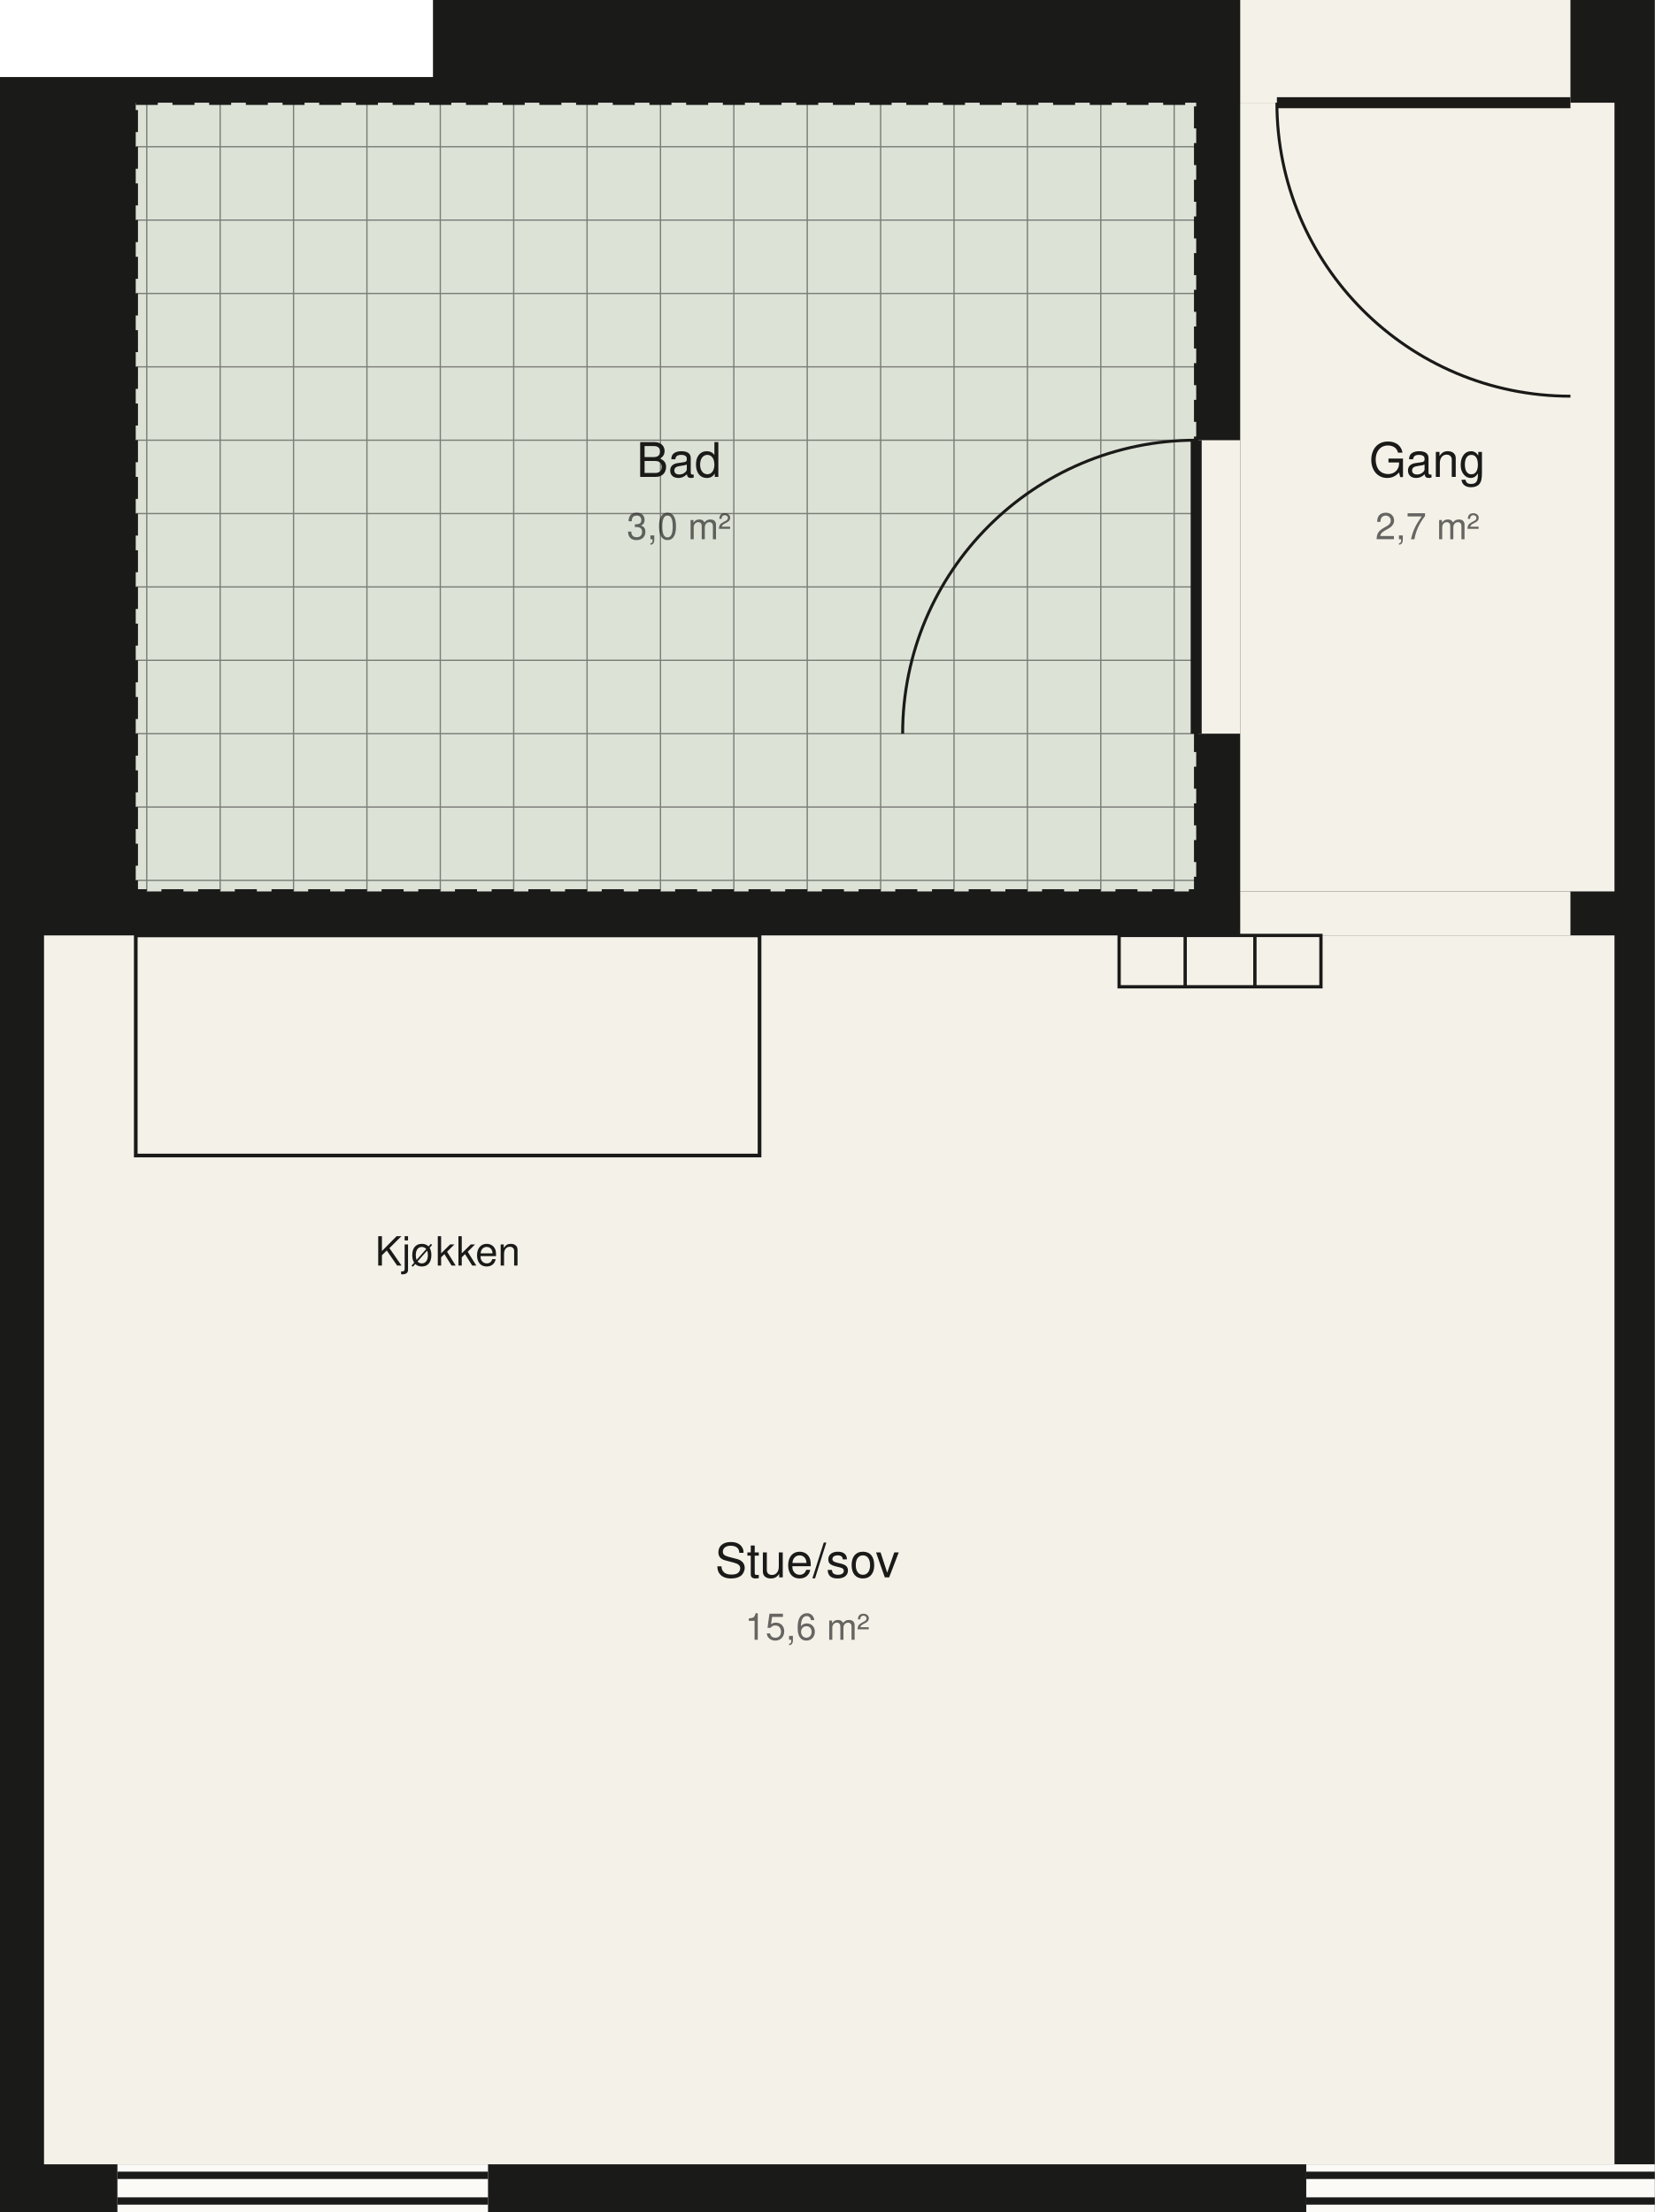
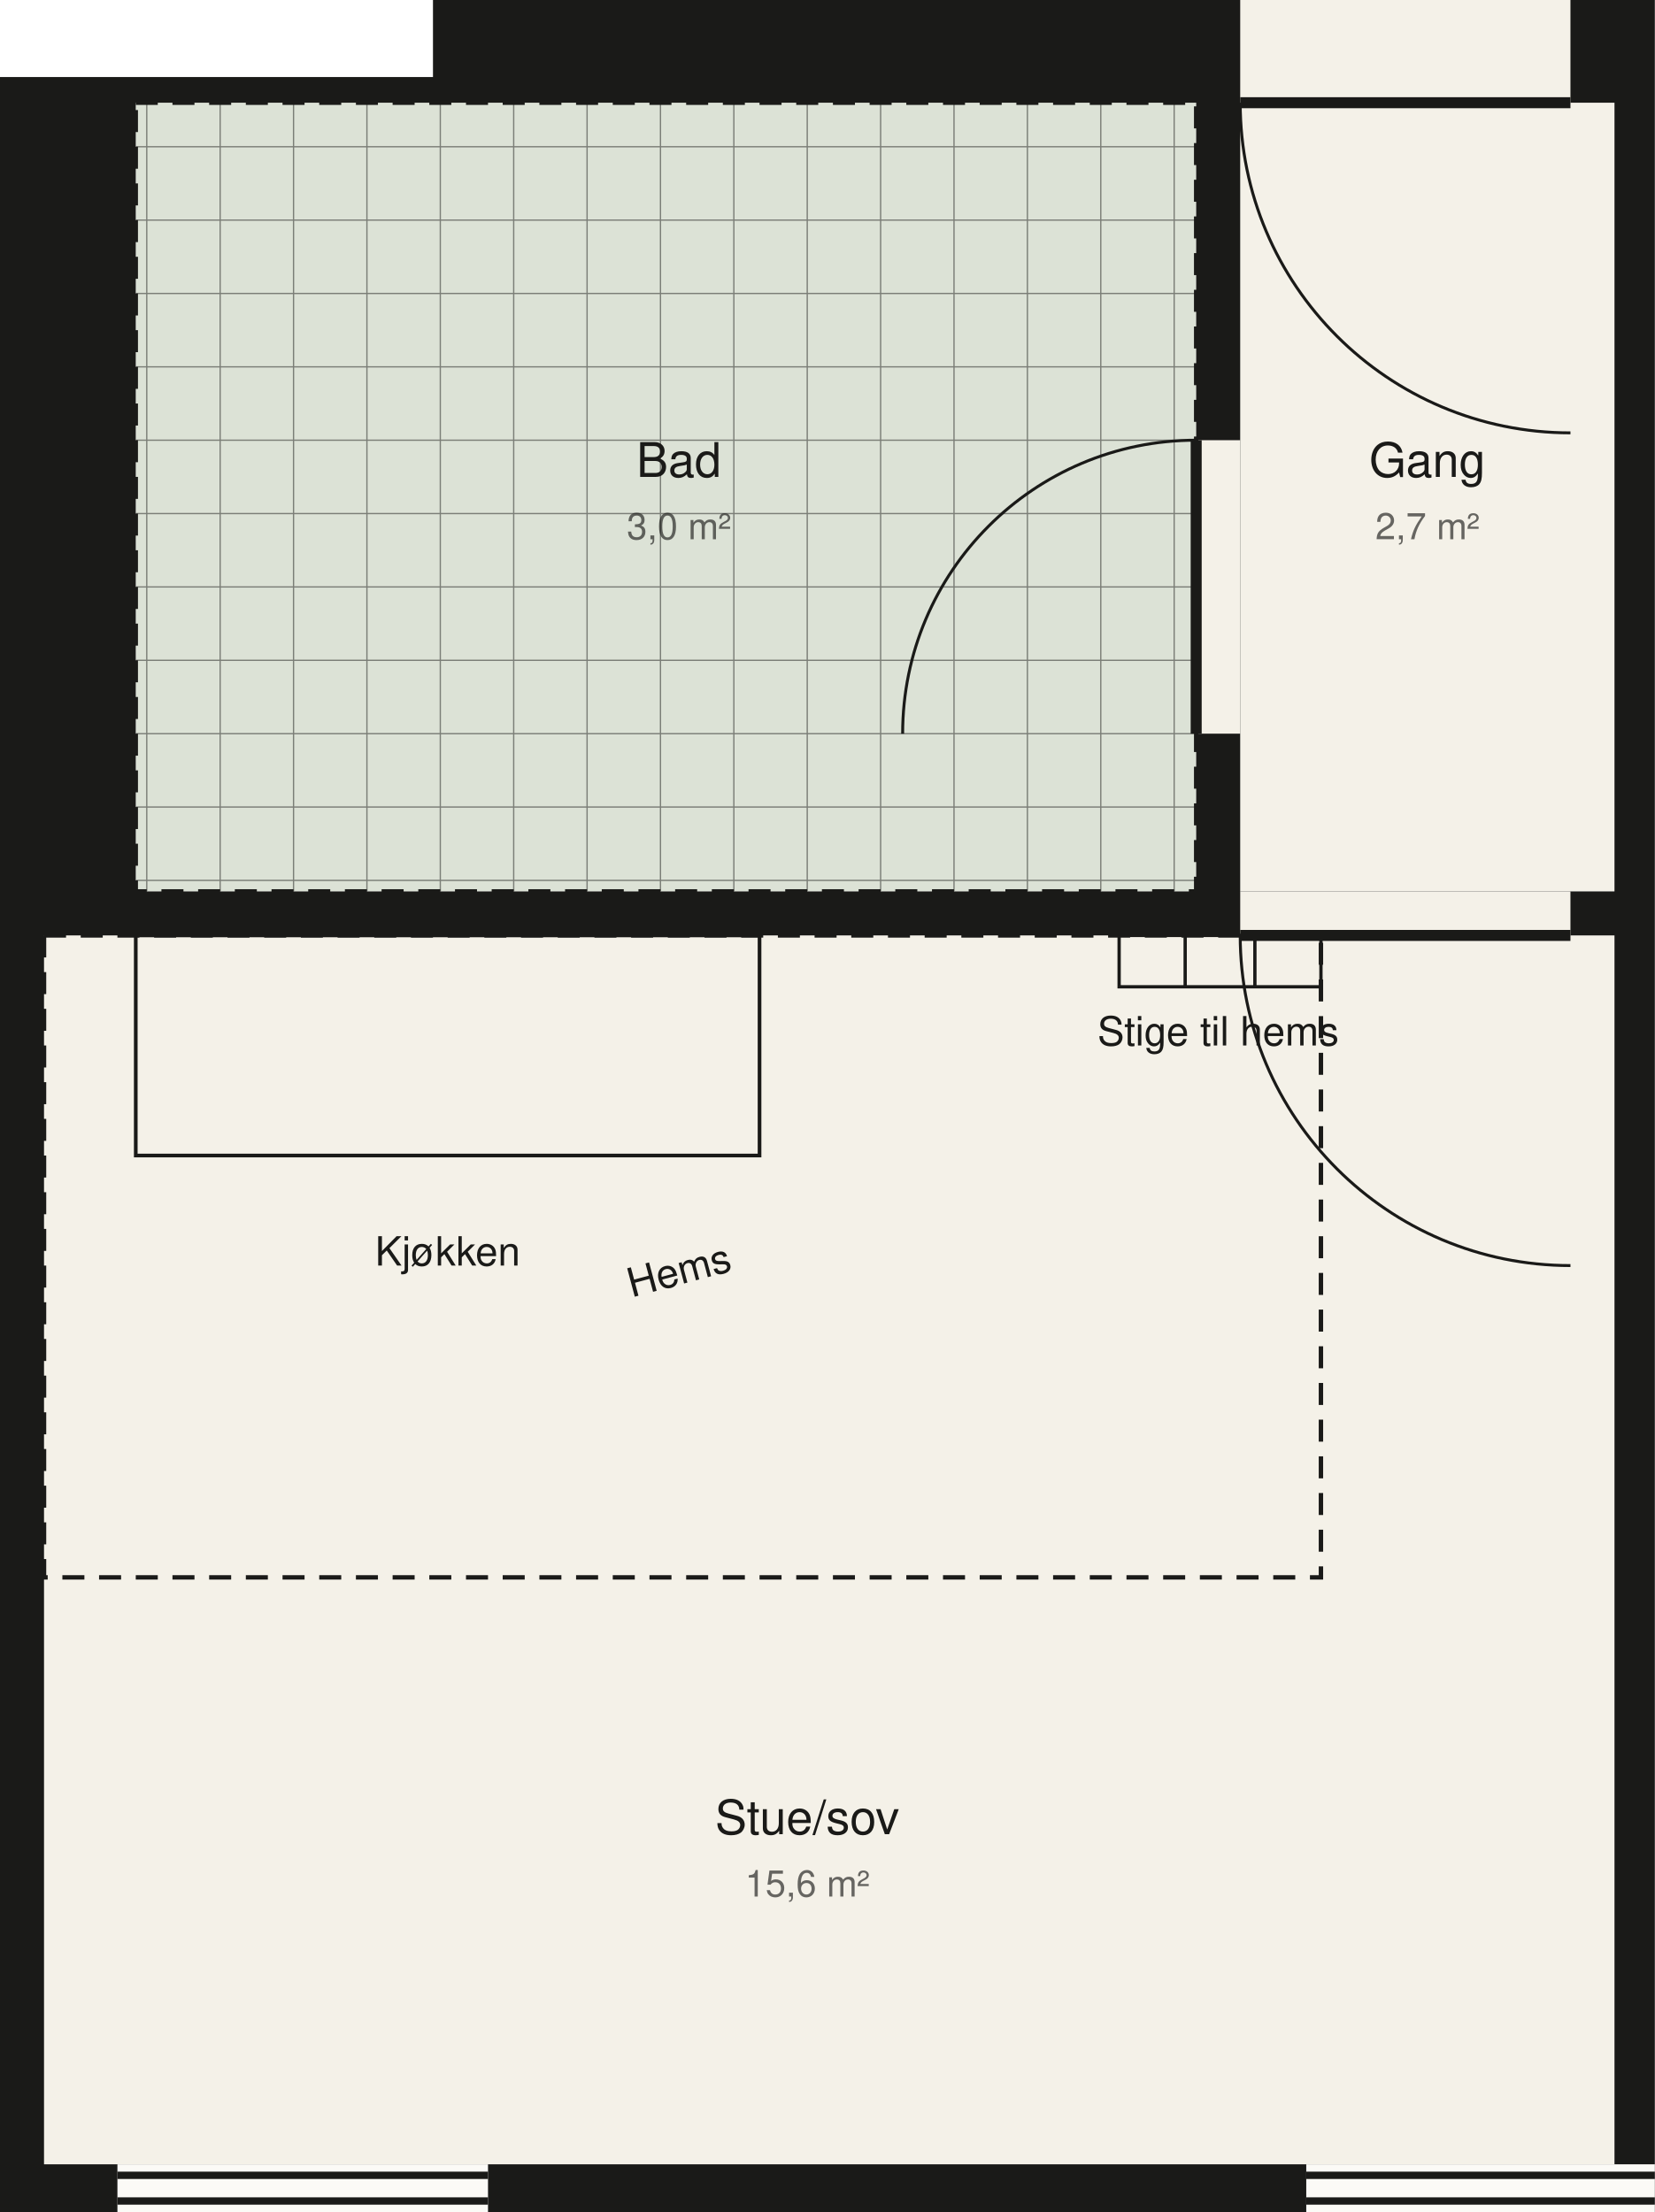
<svg xmlns="http://www.w3.org/2000/svg" viewBox="0 0 451 603">
  <polygon points="37,28 326,28 326,243 37,243" fill="#DCE2D6" />
  <polygon points="338,28 440,28 440,243 338,243" fill="#F4F1E8" />
  <polygon points="12,255 440,255 440,590 12,590" fill="#F4F1E8" />
  <clipPath id="bad0">
    <polygon points="37,28 326,28 326,243 37,243" />
  </clipPath>
  <g clip-path="url(#bad0)" stroke="#1A1A18" stroke-width="0.35" opacity="0.5">
    <line x1="40" y1="28" x2="40" y2="243" />
    <line x1="60" y1="28" x2="60" y2="243" />
    <line x1="80" y1="28" x2="80" y2="243" />
    <line x1="100" y1="28" x2="100" y2="243" />
    <line x1="120" y1="28" x2="120" y2="243" />
    <line x1="140" y1="28" x2="140" y2="243" />
    <line x1="160" y1="28" x2="160" y2="243" />
    <line x1="180" y1="28" x2="180" y2="243" />
    <line x1="200" y1="28" x2="200" y2="243" />
    <line x1="220" y1="28" x2="220" y2="243" />
    <line x1="240" y1="28" x2="240" y2="243" />
    <line x1="260" y1="28" x2="260" y2="243" />
    <line x1="280" y1="28" x2="280" y2="243" />
    <line x1="300" y1="28" x2="300" y2="243" />
    <line x1="320" y1="28" x2="320" y2="243" />
    <line x1="37" y1="40" x2="326" y2="40" />
    <line x1="37" y1="60" x2="326" y2="60" />
    <line x1="37" y1="80" x2="326" y2="80" />
    <line x1="37" y1="100" x2="326" y2="100" />
    <line x1="37" y1="120" x2="326" y2="120" />
    <line x1="37" y1="140" x2="326" y2="140" />
    <line x1="37" y1="160" x2="326" y2="160" />
    <line x1="37" y1="180" x2="326" y2="180" />
    <line x1="37" y1="200" x2="326" y2="200" />
    <line x1="37" y1="220" x2="326" y2="220" />
    <line x1="37" y1="240" x2="326" y2="240" />
  </g>
  <path d="M 118 0 L 451 0 L 451 603 L 0 603 L 0 21 L 118 21 Z M 37 28 L 326 28 L 326 243 L 37 243 Z M 338 28 L 440 28 L 440 243 L 338 243 Z M 12 255 L 440 255 L 440 590 L 12 590 Z" fill="#1A1A18" fill-rule="evenodd" />
  <rect x="338" y="0" width="90" height="28" fill="#F4F1E8" />
-   <line x1="428" y1="28" x2="348" y2="28" stroke="#1A1A18" stroke-width="3" />
-   <path d="M 348 28 A 80 80 0 0 0 428 108" fill="none" stroke="#1A1A18" stroke-width="0.8" />
+   <line x1="428" y1="28" x2="338" y2="28" stroke="#1A1A18" stroke-width="3" />
+   <path d="M 338 28 A 90 90 0 0 0 428 118" fill="none" stroke="#1A1A18" stroke-width="0.8" />
  <rect x="326" y="120" width="12" height="80" fill="#F4F1E8" />
  <line x1="326" y1="200" x2="326" y2="120" stroke="#1A1A18" stroke-width="3" />
  <path d="M 326 120 A 80 80 0 0 0 246 200" fill="none" stroke="#1A1A18" stroke-width="0.8" />
  <rect x="338" y="243" width="90" height="12" fill="#F4F1E8" />
+   <line x1="428" y1="255" x2="338" y2="255" stroke="#1A1A18" stroke-width="3" />
+   <path d="M 338 255 A 90 90 0 0 0 428 345" fill="none" stroke="#1A1A18" stroke-width="0.8" />
  <rect x="32" y="590" width="101" height="13" fill="#FBFAF6" />
  <line x1="32" y1="593" x2="133" y2="593" stroke="#1A1A18" stroke-width="2" />
  <line x1="32" y1="600" x2="133" y2="600" stroke="#1A1A18" stroke-width="2" />
  <rect x="356" y="590" width="95" height="13" fill="#FBFAF6" />
  <line x1="356" y1="593" x2="451" y2="593" stroke="#1A1A18" stroke-width="2" />
  <line x1="356" y1="600" x2="451" y2="600" stroke="#1A1A18" stroke-width="2" />
  <use href="#dusj" transform="translate(46 40)" />
  <use href="#wc" transform="translate(150 34)" />
  <use href="#servant" transform="translate(138 200)" />
  <use href="#komfyr" transform="translate(41 262)" />
  <use href="#kvask" transform="translate(103 262)" />
  <use href="#seng140" transform="translate(280 260)" />
  <use href="#lenestol" transform="translate(63 425)" />
  <use href="#sofa" transform="translate(146 425)" />
  <use href="#lenestol" transform="translate(307 425)" />
  <use href="#sofabord60" transform="translate(196 515)" />
  <rect x="37" y="255" width="170" height="60" fill="none" stroke="#1A1A18" stroke-width="1" />
  <rect x="305" y="255" width="55" height="14" fill="none" stroke="#1A1A18" stroke-width="0.9" />
  <line x1="323" y1="255" x2="323" y2="269" stroke="#1A1A18" stroke-width="0.9" />
  <line x1="342" y1="255" x2="342" y2="269" stroke="#1A1A18" stroke-width="0.9" />
+   <text x="332" y="285" font-family="Helvetica" font-size="11" fill="#1A1A18" text-anchor="middle">Stige til hems</text>
+   <polygon points="12,255 360,255 360,430 12,430" fill="none" stroke="#1A1A18" stroke-width="1.2" stroke-dasharray="6 4" />
+   <text x="186" y="350" font-family="Helvetica" font-size="11" fill="#1A1A18" text-anchor="middle" transform="rotate(-15 186 350)">Hems</text>
  <polygon points="37,28 326,28 326,243 37,243" fill="none" stroke="#1A1A18" stroke-width="1.2" stroke-dasharray="6 4" />
  <text x="122" y="345" font-family="Helvetica" font-size="11" fill="#1A1A18" text-anchor="middle">Kjøkken</text>
  <g font-family="Helvetica" fill="#1A1A18" text-anchor="middle">
    <text x="185" y="130" font-size="13">Bad</text>
    <text x="185" y="147" font-size="10" opacity="0.65">3,0 m²</text>
  </g>
  <g font-family="Helvetica" fill="#1A1A18" text-anchor="middle">
    <text x="389" y="130" font-size="13">Gang</text>
    <text x="389" y="147" font-size="10" opacity="0.65">2,7 m²</text>
  </g>
  <g font-family="Helvetica" fill="#1A1A18" text-anchor="middle">
-     <text x="220" y="430" font-size="13">Stue/sov</text>
-     <text x="220" y="447" font-size="10" opacity="0.65">15,6 m²</text>
+     <text x="220" y="500" font-size="13">Stue/sov</text>
+     <text x="220" y="517" font-size="10" opacity="0.65">15,6 m²</text>
  </g>
</svg>
